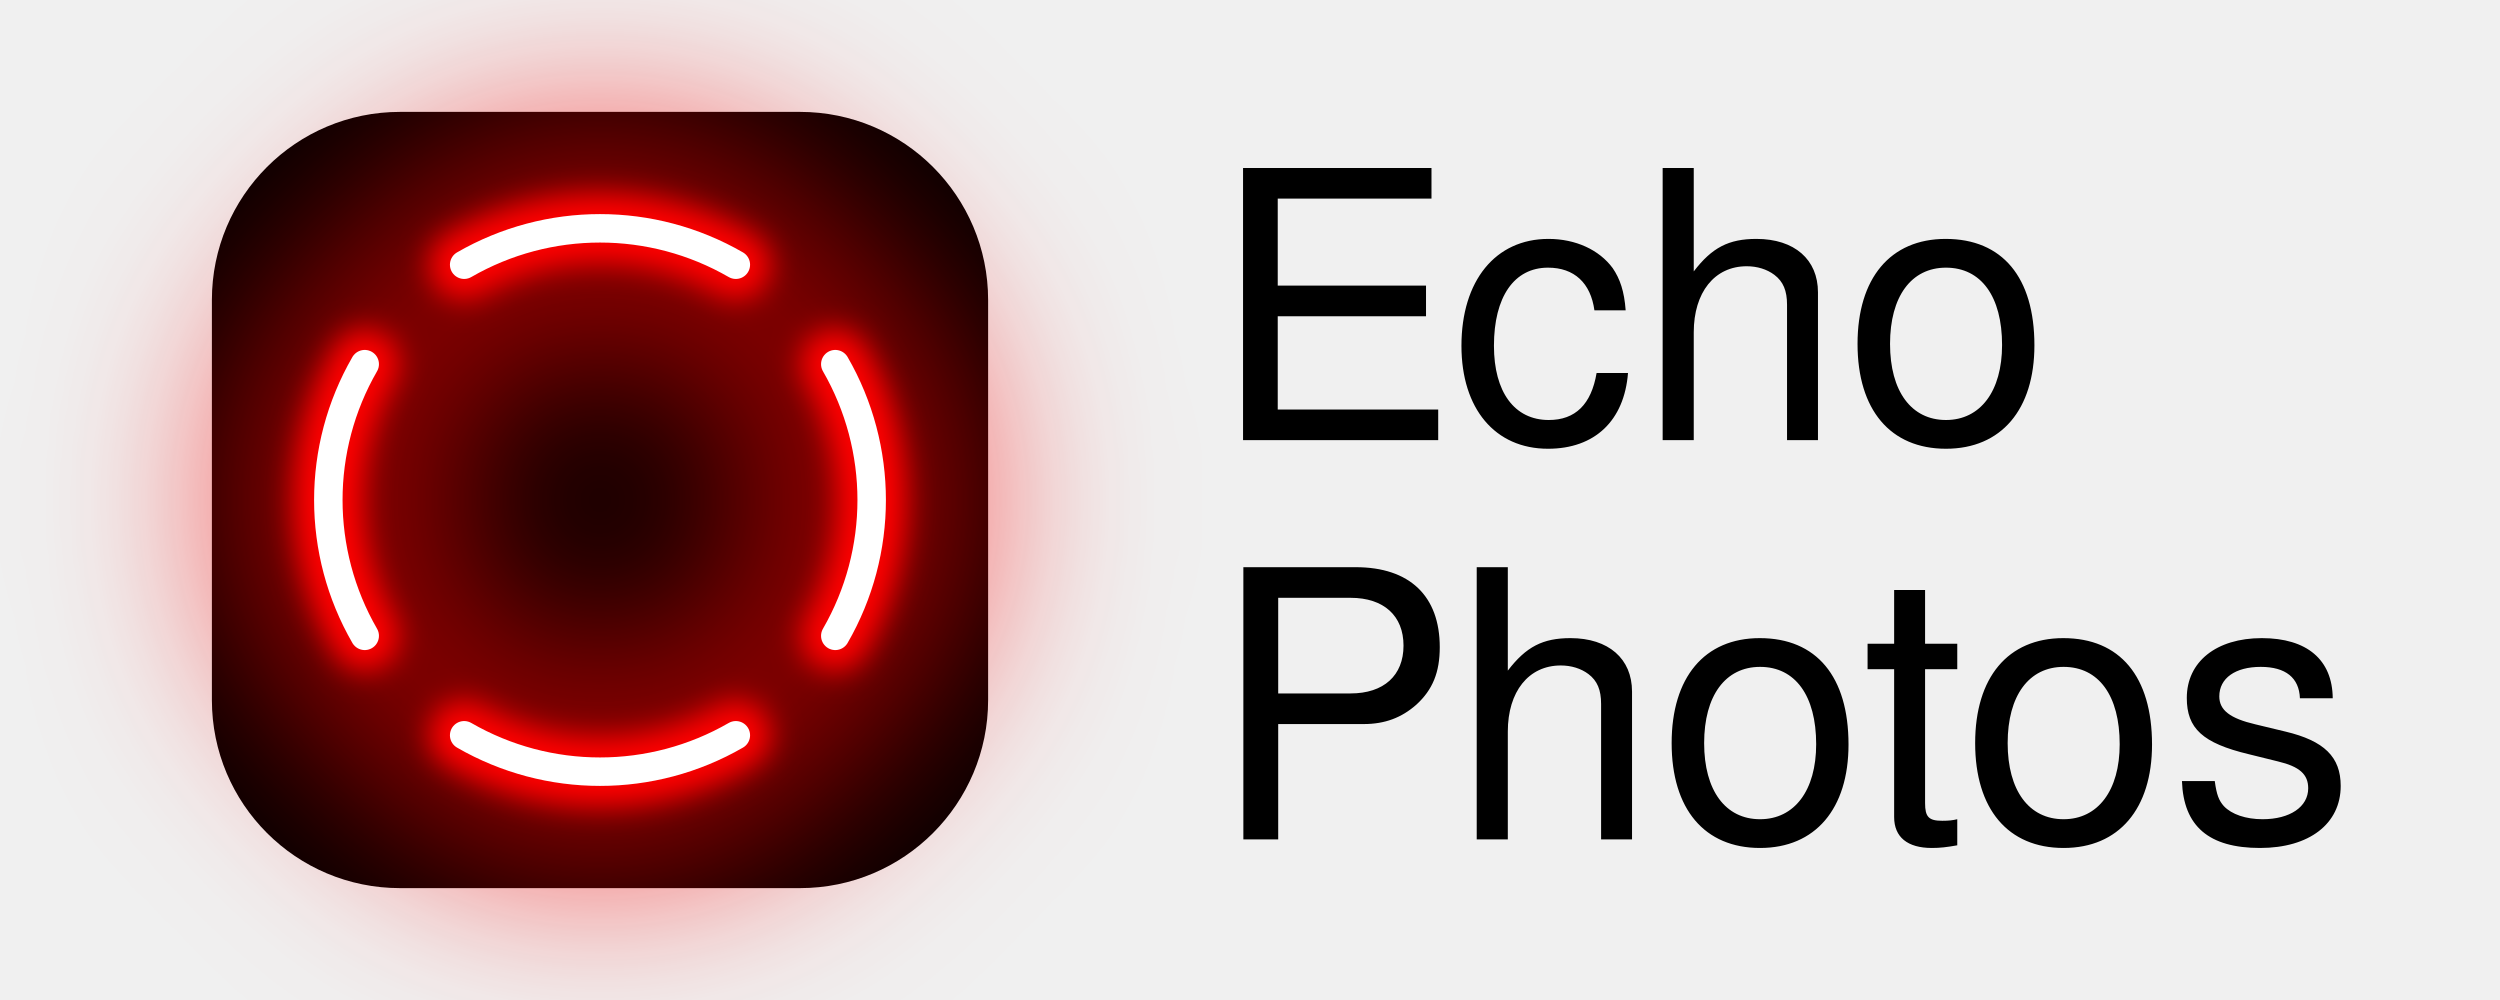
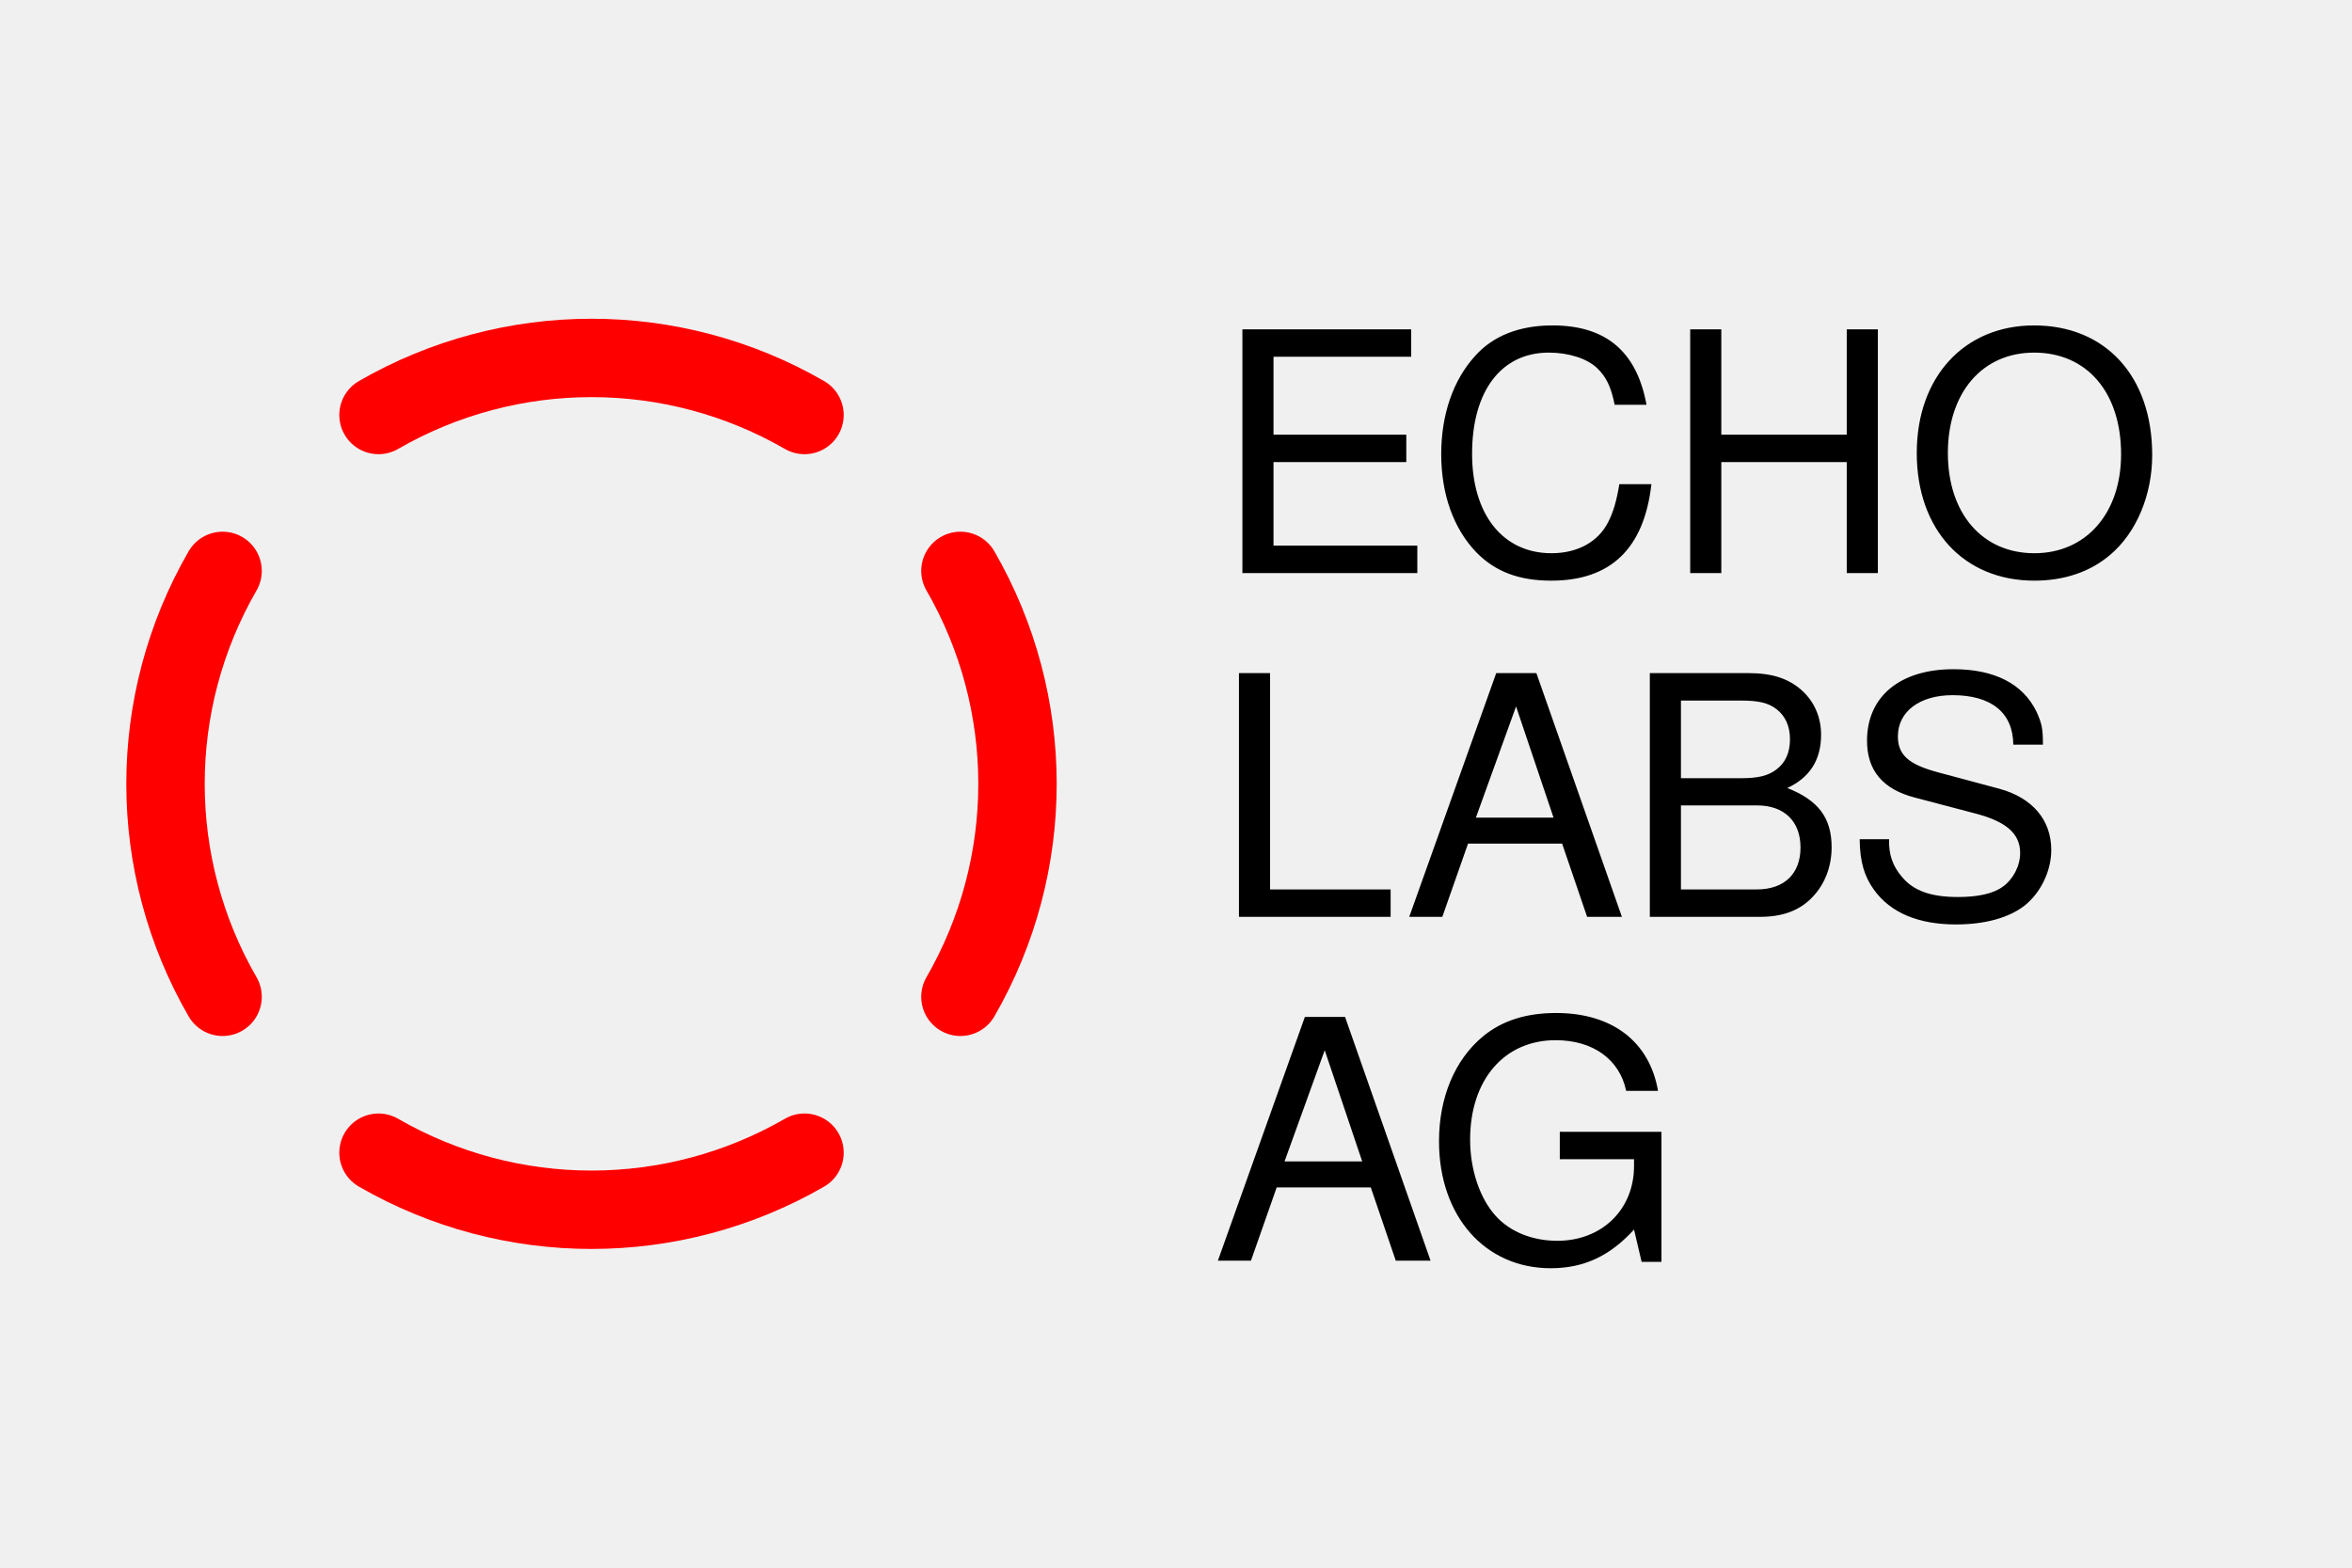
- <svg xmlns="http://www.w3.org/2000/svg" xmlns:xlink="http://www.w3.org/1999/xlink" id="svg4" version="1.1" height="100" width="250">
+ <svg xmlns="http://www.w3.org/2000/svg" xmlns:xlink="http://www.w3.org/1999/xlink" id="svg4" version="1.1" height="100" width="150">
+   <g id="g901" transform="translate(-13.74861,-3.583977)">
+     <path id="path839" style="opacity:1;fill:none;fill-opacity:1;fill-rule:nonzero;stroke:#ff0000;stroke-width:5;stroke-linecap:round;stroke-linejoin:round;stroke-miterlimit:4;stroke-dasharray:none;stroke-dashoffset:11.716;stroke-opacity:1" d="m 75,40 a 27.168,27.168 0 0 1 0,27.168" />
+     <path style="opacity:1;fill:none;fill-opacity:1;fill-rule:nonzero;stroke:#ff0000;stroke-width:5;stroke-linecap:round;stroke-linejoin:round;stroke-miterlimit:4;stroke-dasharray:none;stroke-dashoffset:11.716;stroke-opacity:1" id="path861" d="m 65.056,77.112 a 27.168,27.168 0 0 1 -27.168,-10e-7" />
+     <path id="path863" style="opacity:1;fill:none;fill-opacity:1;fill-rule:nonzero;stroke:#ff0000;stroke-width:5;stroke-linecap:round;stroke-linejoin:round;stroke-miterlimit:4;stroke-dasharray:none;stroke-dashoffset:11.716;stroke-opacity:1" d="m 27.944,67.168 a 27.168,27.168 0 0 1 0,-27.168" />
+     <path id="path865" style="opacity:1;fill:none;fill-opacity:1;fill-rule:nonzero;stroke:#ff0000;stroke-width:5;stroke-linecap:round;stroke-linejoin:round;stroke-miterlimit:4;stroke-dasharray:none;stroke-dashoffset:11.716;stroke-opacity:1" d="m 37.888,30.056 a 27.168,27.168 0 0 1 27.168,1e-6" />
+   </g>
  <defs id="defs8">
    <linearGradient id="linearGradient1570">
      <stop id="stop1566" offset="0" style="stop-color:#18183b;stop-opacity:1" />
      <stop id="stop1568" offset="1" style="stop-color:#575757;stop-opacity:1" />
    </linearGradient>
    <linearGradient gradientUnits="userSpaceOnUse" y2="37.423" x2="95" y1="75" x1="15" id="linearGradient1572" xlink:href="#linearGradient1570" />
    <filter height="1.084" y="-0.042" width="1.084" x="-0.042" id="filter1253" style="color-interpolation-filters:sRGB">
      <feGaussianBlur id="feGaussianBlur1255" stdDeviation="0.942" />
    </filter>
    <filter height="1.208" y="-0.104" width="1.208" x="-0.104" id="filter1404" style="color-interpolation-filters:sRGB">
      <feGaussianBlur id="feGaussianBlur1406" stdDeviation="2.333" />
    </filter>
    <filter height="1.386" y="-0.193" width="1.386" x="-0.193" id="filter1432" style="color-interpolation-filters:sRGB">
      <feGaussianBlur id="feGaussianBlur1434" stdDeviation="4.333" />
    </filter>
-     <filter style="color-interpolation-filters:sRGB" id="filter981" x="-2" width="5" y="-0.5" height="2">
-       <feGaussianBlur stdDeviation="1.855" id="feGaussianBlur983" />
-     </filter>
-     <filter style="color-interpolation-filters:sRGB" id="filter906" x="-6.771" width="14.543" y="-0.907" height="2.814">
-       <feGaussianBlur stdDeviation="13.23" id="feGaussianBlur908" />
-     </filter>
  </defs>
-   <rect style="opacity:1;fill:#000000;fill-opacity:1;fill-rule:nonzero;stroke:none;stroke-width:2.329;stroke-linecap:round;stroke-linejoin:round;stroke-miterlimit:4;stroke-dasharray:none;stroke-dashoffset:11.716;stroke-opacity:1" id="rect2425" width="77.623" height="77.623" x="21.189" y="11.189" ry="18.811" />
-   <path style="color:#000000;font-style:normal;font-variant:normal;font-weight:normal;font-stretch:normal;font-size:medium;line-height:normal;font-family:sans-serif;font-variant-ligatures:normal;font-variant-position:normal;font-variant-caps:normal;font-variant-numeric:normal;font-variant-alternates:normal;font-feature-settings:normal;text-indent:0;text-align:start;text-decoration:none;text-decoration-line:none;text-decoration-style:solid;text-decoration-color:#000000;letter-spacing:normal;word-spacing:normal;text-transform:none;writing-mode:lr-tb;direction:ltr;text-orientation:mixed;dominant-baseline:auto;baseline-shift:baseline;text-anchor:start;white-space:normal;shape-padding:0;clip-rule:nonzero;display:inline;overflow:visible;visibility:visible;opacity:1;isolation:auto;mix-blend-mode:normal;color-interpolation:sRGB;color-interpolation-filters:linearRGB;solid-color:#000000;solid-opacity:1;vector-effect:none;fill:#ff0000;fill-opacity:1;fill-rule:nonzero;stroke:none;stroke-width:9;stroke-linecap:round;stroke-linejoin:round;stroke-miterlimit:4;stroke-dasharray:none;stroke-dashoffset:11.716;stroke-opacity:1;filter:url(#filter981);color-rendering:auto;image-rendering:auto;shape-rendering:auto;text-rendering:auto;enable-background:accumulate" d="m 50,10.502 c -6.821,0 -13.642,1.765 -19.75,5.291 a 4.5,4.5 0 1 0 4.5,7.793 c 9.443,-5.452 21.057,-5.452 30.5,0 a 4.5,4.5 0 1 0 4.5,-7.793 C 63.642,12.267 56.821,10.502 50,10.502 Z M 19.76,27.945 A 4.5,4.5 0 0 0 15.793,30.25 c -7.052,12.215 -7.052,27.285 0,39.5 a 4.5,4.5 0 1 0 7.793,-4.5 c -5.452,-9.443 -5.452,-21.057 0,-30.5 a 4.5,4.5 0 0 0 -3.826,-6.805 z m 60.346,0.002 A 4.5,4.5 0 0 0 76.414,34.75 c 5.452,9.443 5.452,21.057 0,30.5 a 4.5,4.5 0 1 0 7.793,4.5 c 7.052,-12.215 7.052,-27.285 0,-39.5 A 4.5,4.5 0 0 0 80.105,27.947 Z M 67.758,75.766 A 4.5,4.5 0 0 0 65.25,76.414 c -9.443,5.452 -21.057,5.452 -30.5,0 A 4.5,4.5 0 0 0 32.615,75.781 4.5,4.5 0 0 0 30.25,84.207 c 12.215,7.052 27.285,7.052 39.5,0 a 4.5,4.5 0 0 0 -1.992,-8.441 z" id="path877" transform="matrix(0.7762271,0,0,0.7762271,21.18863,11.18867)" />
-   <path style="color:#000000;font-style:normal;font-variant:normal;font-weight:normal;font-stretch:normal;font-size:medium;line-height:normal;font-family:sans-serif;font-variant-ligatures:normal;font-variant-position:normal;font-variant-caps:normal;font-variant-numeric:normal;font-variant-alternates:normal;font-feature-settings:normal;text-indent:0;text-align:start;text-decoration:none;text-decoration-line:none;text-decoration-style:solid;text-decoration-color:#000000;letter-spacing:normal;word-spacing:normal;text-transform:none;writing-mode:lr-tb;direction:ltr;text-orientation:mixed;dominant-baseline:auto;baseline-shift:baseline;text-anchor:start;white-space:normal;shape-padding:0;clip-rule:nonzero;display:inline;overflow:visible;visibility:visible;opacity:0.783;isolation:auto;mix-blend-mode:normal;color-interpolation:sRGB;color-interpolation-filters:linearRGB;solid-color:#000000;solid-opacity:1;vector-effect:none;fill:#ff0000;fill-opacity:1;fill-rule:nonzero;stroke:none;stroke-width:22.677;stroke-linecap:round;stroke-linejoin:round;stroke-miterlimit:4;stroke-dasharray:none;stroke-dashoffset:11.716;stroke-opacity:1;filter:url(#filter906);color-rendering:auto;image-rendering:auto;shape-rendering:auto;text-rendering:auto;enable-background:accumulate" d="m 50,3.668 c -8.004,-3e-7 -16.009,2.067 -23.17,6.201 a 11.34,11.34 0 0 0 -5.709,11.238 11.34,11.34 0 0 0 -1.256,-0.086 11.34,11.34 0 0 0 -9.996,5.809 c -8.269,14.321 -8.269,32.018 0,46.34 a 11.34,11.34 0 0 0 11.252,5.707 11.34,11.34 0 0 0 5.709,11.254 c 14.321,8.269 32.018,8.269 46.34,0 a 11.34,11.34 0 0 0 5.721,-11.25 11.34,11.34 0 0 0 11.24,-5.711 c 8.269,-14.321 8.269,-32.018 0,-46.34 a 11.34,11.34 0 0 0 -10.338,-5.801 11.34,11.34 0 0 0 -0.912,0.08 A 11.34,11.34 0 0 0 73.17,9.869 C 66.009,5.735 58.004,3.668 50,3.668 Z m 0,22.662 c 4.081,0 8.162,1.06 11.83,3.178 a 11.34,11.34 0 0 0 7.148,1.5 11.34,11.34 0 0 0 1.514,7.162 c 4.236,7.337 4.236,16.324 0,23.66 a 11.34,11.34 0 0 0 -1.5,7.148 11.34,11.34 0 0 0 -0.988,-0.082 11.34,11.34 0 0 0 -6.174,1.596 c -7.337,4.236 -16.324,4.236 -23.66,0 a 11.34,11.34 0 0 0 -7.154,-1.5 11.34,11.34 0 0 0 -1.508,-7.162 c -4.236,-7.337 -4.236,-16.324 0,-23.66 a 11.34,11.34 0 0 0 1.508,-7.154 11.34,11.34 0 0 0 7.154,-1.508 C 41.838,27.39 45.919,26.33 50,26.33 Z" id="path882" transform="matrix(0.7762271,0,0,0.7762271,21.18863,11.18867)" />
-   <path id="path839" style="fill:none;fill-opacity:1;fill-rule:nonzero;stroke:#ffffff;stroke-width:2.846;stroke-linecap:round;stroke-linejoin:round;stroke-miterlimit:4;stroke-dasharray:none;stroke-dashoffset:11.716;stroke-opacity:1" d="m 83.528,36.416 a 27.168,27.168 0 0 1 0,27.168" />
-   <path style="fill:none;fill-opacity:1;fill-rule:nonzero;stroke:#ffffff;stroke-width:2.846;stroke-linecap:round;stroke-linejoin:round;stroke-miterlimit:4;stroke-dasharray:none;stroke-dashoffset:11.716;stroke-opacity:1" id="path861" d="m 73.584,73.528 a 27.168,27.168 0 0 1 -27.168,0" />
-   <path id="path863" style="fill:none;fill-opacity:1;fill-rule:nonzero;stroke:#ffffff;stroke-width:2.846;stroke-linecap:round;stroke-linejoin:round;stroke-miterlimit:4;stroke-dasharray:none;stroke-dashoffset:11.716;stroke-opacity:1" d="m 36.472,63.584 a 27.168,27.168 0 0 1 0,-27.168" />
-   <path id="path865" style="fill:none;fill-opacity:1;fill-rule:nonzero;stroke:#ffffff;stroke-width:2.846;stroke-linecap:round;stroke-linejoin:round;stroke-miterlimit:4;stroke-dasharray:none;stroke-dashoffset:11.716;stroke-opacity:1" d="m 46.416,26.472 a 27.168,27.168 0 0 1 27.168,1e-6" />
-   <text xml:space="preserve" style="font-style:normal;font-weight:normal;font-size:37.333px;line-height:1;font-family:sans-serif;fill:#000000;fill-opacity:1;stroke:none" x="120.947" y="44.018" id="text54">
-     <tspan id="tspan52" x="120.947" y="44.018" style="font-style:normal;font-variant:normal;font-weight:300;font-stretch:normal;font-size:37.333px;font-family:Helvetica;-inkscape-font-specification:'Helvetica Light'" rotate="0 0 0 0">Echo</tspan>
-     <tspan x="120.947" y="83.939" id="tspan56" style="font-style:normal;font-variant:normal;font-weight:300;font-stretch:normal;font-size:37.333px;font-family:Helvetica;-inkscape-font-specification:'Helvetica Light'">Photos</tspan>
+   <text xml:space="preserve" style="font-style:normal;font-weight:normal;font-size:21.333px;line-height:1;font-family:sans-serif;fill:#ffffff;fill-opacity:1;stroke:none" x="77.313" y="36.557" id="text54">
+     <tspan id="tspan52" x="77.313" y="36.557" style="font-style:normal;font-variant:normal;font-weight:normal;font-stretch:normal;font-size:21.333px;font-family:Helvetica;-inkscape-font-specification:Helvetica;fill:#000000">ECHO</tspan>
+     <tspan x="77.313" y="58.487" id="tspan56" style="font-style:normal;font-variant:normal;font-weight:normal;font-stretch:normal;font-size:21.333px;font-family:Helvetica;-inkscape-font-specification:Helvetica;fill:#000000">LABS </tspan>
+     <tspan x="77.313" y="80.416" style="font-style:normal;font-variant:normal;font-weight:normal;font-stretch:normal;font-size:21.333px;font-family:Helvetica;-inkscape-font-specification:Helvetica;fill:#000000" id="tspan903">AG</tspan>
  </text>
</svg>
